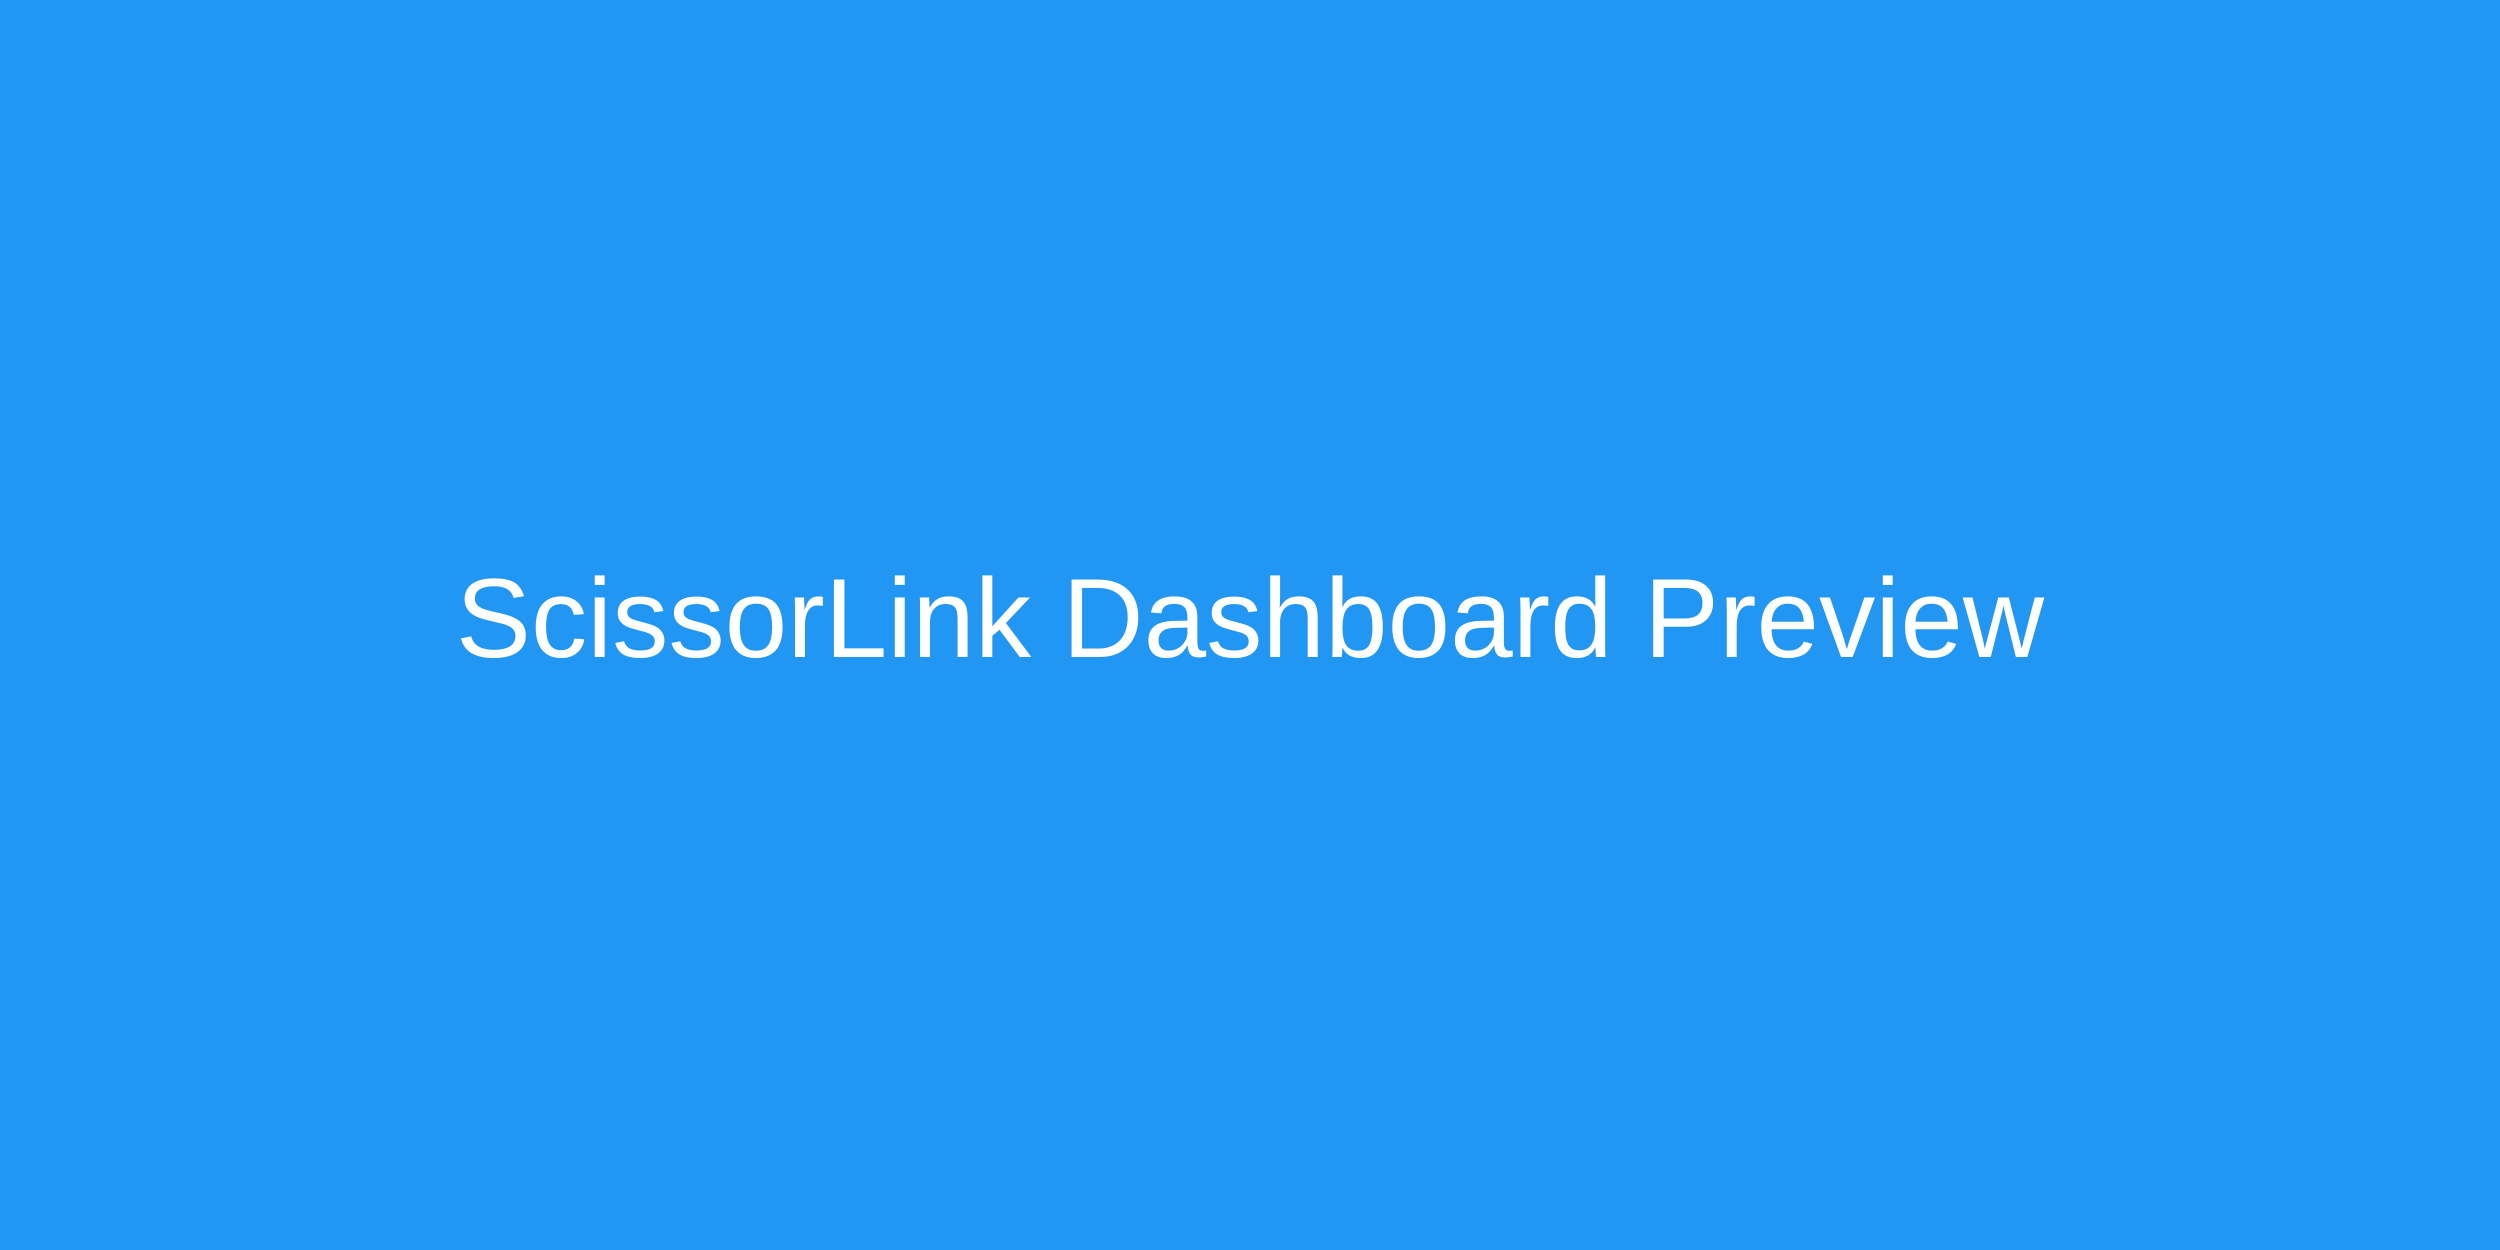
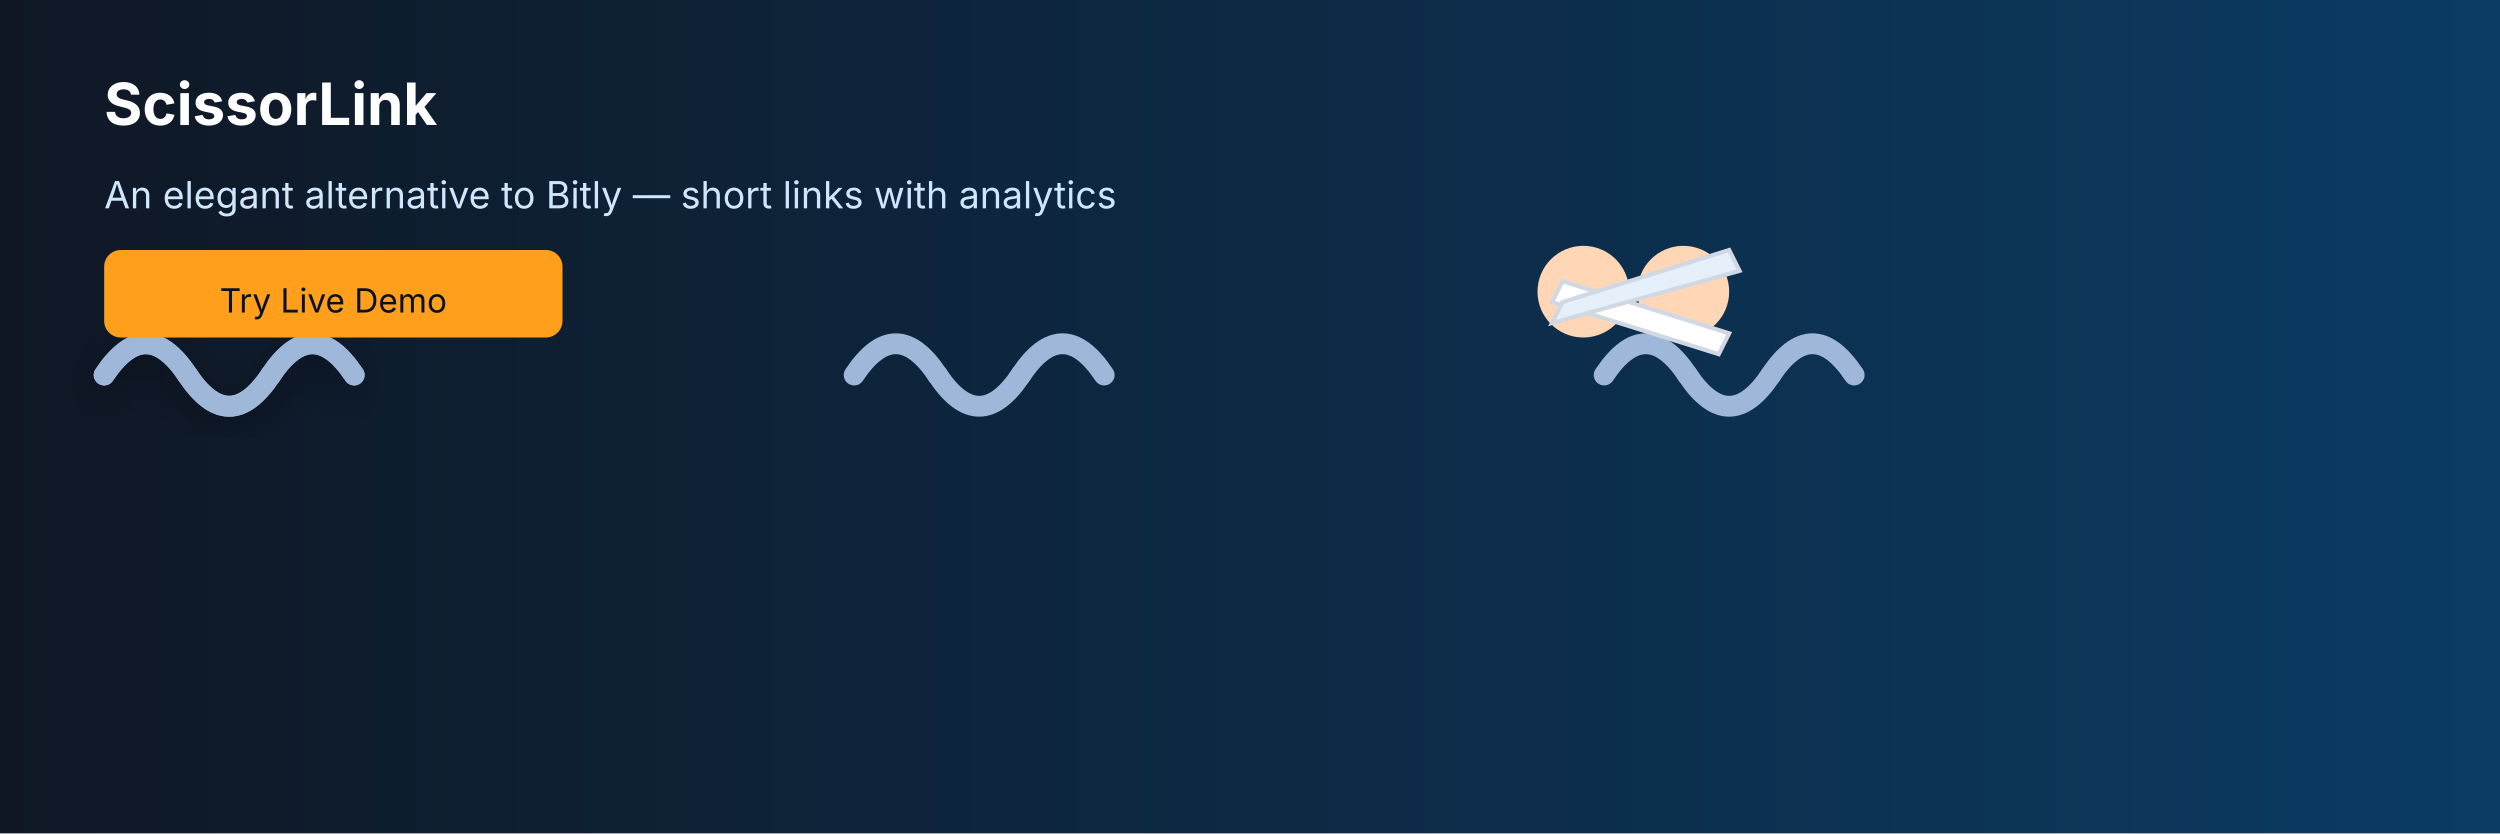
- <svg xmlns="http://www.w3.org/2000/svg" width="800" height="400" role="img" aria-label="ScissorLink Dashboard Preview">
-   <rect width="100%" height="100%" fill="#2196f3" />
-   <text x="50%" y="50%" dominant-baseline="middle" text-anchor="middle" font-family="Arial, Helvetica, sans-serif" font-size="36" fill="#ffffff">ScissorLink Dashboard Preview</text>
+ <svg xmlns="http://www.w3.org/2000/svg" width="1200" height="400" viewBox="0 0 1200 400" role="img" aria-label="ScissorLink animated dashboard preview">
+   <defs>
+     <linearGradient id="bgGrad" x1="0" x2="1">
+       <stop offset="0%" stop-color="#0f1724" />
+       <stop offset="100%" stop-color="#0b3b63" />
+     </linearGradient>
+     <filter id="shadow" x="-50%" y="-50%" width="200%" height="200%">
+       <feDropShadow dx="0" dy="6" stdDeviation="10" flood-color="#000" flood-opacity="0.4" />
+     </filter>
+   </defs>
+   <rect width="100%" height="100%" fill="url(#bgGrad)" />
+   <g id="chain" transform="translate(50,180)" fill="none" stroke="#9fb8d9" stroke-width="6" stroke-linecap="round">
+     <g id="links" filter="url(#shadow)">
+       <g id="linkGroup">
+         <path d="M0 0 Q20 -30 40 0" stroke="#9fb8d9" stroke-width="10" fill="none" />
+         <path d="M40 0 Q60 30 80 0" stroke="#9fb8d9" stroke-width="10" fill="none" />
+         <path d="M80 0 Q100 -30 120 0" stroke="#9fb8d9" stroke-width="10" fill="none" />
+       </g>
+     </g>
+     <use href="#linkGroup" x="0">
+       <animateTransform attributeName="transform" type="translate" from="0 0" to="360 0" dur="4s" repeatCount="indefinite" />
+     </use>
+     <use href="#linkGroup" x="360">
+       <animateTransform attributeName="transform" type="translate" from="0 0" to="360 0" dur="4s" begin="-1.2s" repeatCount="indefinite" />
+     </use>
+     <use href="#linkGroup" x="720">
+       <animateTransform attributeName="transform" type="translate" from="0 0" to="360 0" dur="4s" begin="-2.4s" repeatCount="indefinite" />
+     </use>
+   </g>
+   <g id="scissors" transform="translate(760,140)">
+     <circle cx="0" cy="0" r="22" fill="#ffd6b6" />
+     <circle cx="48" cy="0" r="22" fill="#ffd6b6" />
+     <g id="bladeGroup" transform="translate(0,0)">
+       <path d="M-10 -5 L70 20 L65 30 L-15 5 Z" fill="#ffffff" stroke="#cfd8e3" stroke-width="2" />
+       <path d="M-10 5 L70 -20 L75 -10 L-15 15 Z" fill="#e6f0fb" stroke="#cfd8e3" stroke-width="2" />
+     </g>
+     <animateTransform href="#bladeGroup" attributeName="transform" type="rotate" from="0 0 0" to="-18 0 0" dur="0.35s" begin="0s;cut.end" id="cut" fill="freeze" />
+     <animateTransform href="#bladeGroup" attributeName="transform" type="rotate" from="-18 0 0" to="0 0 0" dur="0.6s" begin="cut.end+0.2s" fill="freeze" />
+     <rect x="-40" y="-40" width="200" height="200" fill="transparent">
+       <animate attributeName="opacity" from="0" to="0" dur="3.5s" repeatCount="indefinite" />
+     </rect>
+   </g>
+   <g transform="translate(50,60)">
+     <text x="0" y="0" font-family="Inter, Arial, Helvetica, sans-serif" font-size="28" fill="#ffffff" font-weight="700">ScissorLink</text>
+     <text x="0" y="40" font-family="Inter, Arial, Helvetica, sans-serif" font-size="18" fill="#cfe6ff">An elegant alternative to Bitly — short links with analytics</text>
+     <a href="https://lnk.apponline.ir/" target="_blank">
+       <rect x="0" y="60" rx="8" ry="8" width="220" height="42" fill="#ff9f1c" />
+       <text x="110" y="90" text-anchor="middle" font-family="Inter, Arial, Helvetica, sans-serif" font-size="16" fill="#08121a">Try Live Demo</text>
+     </a>
+   </g>
</svg>
